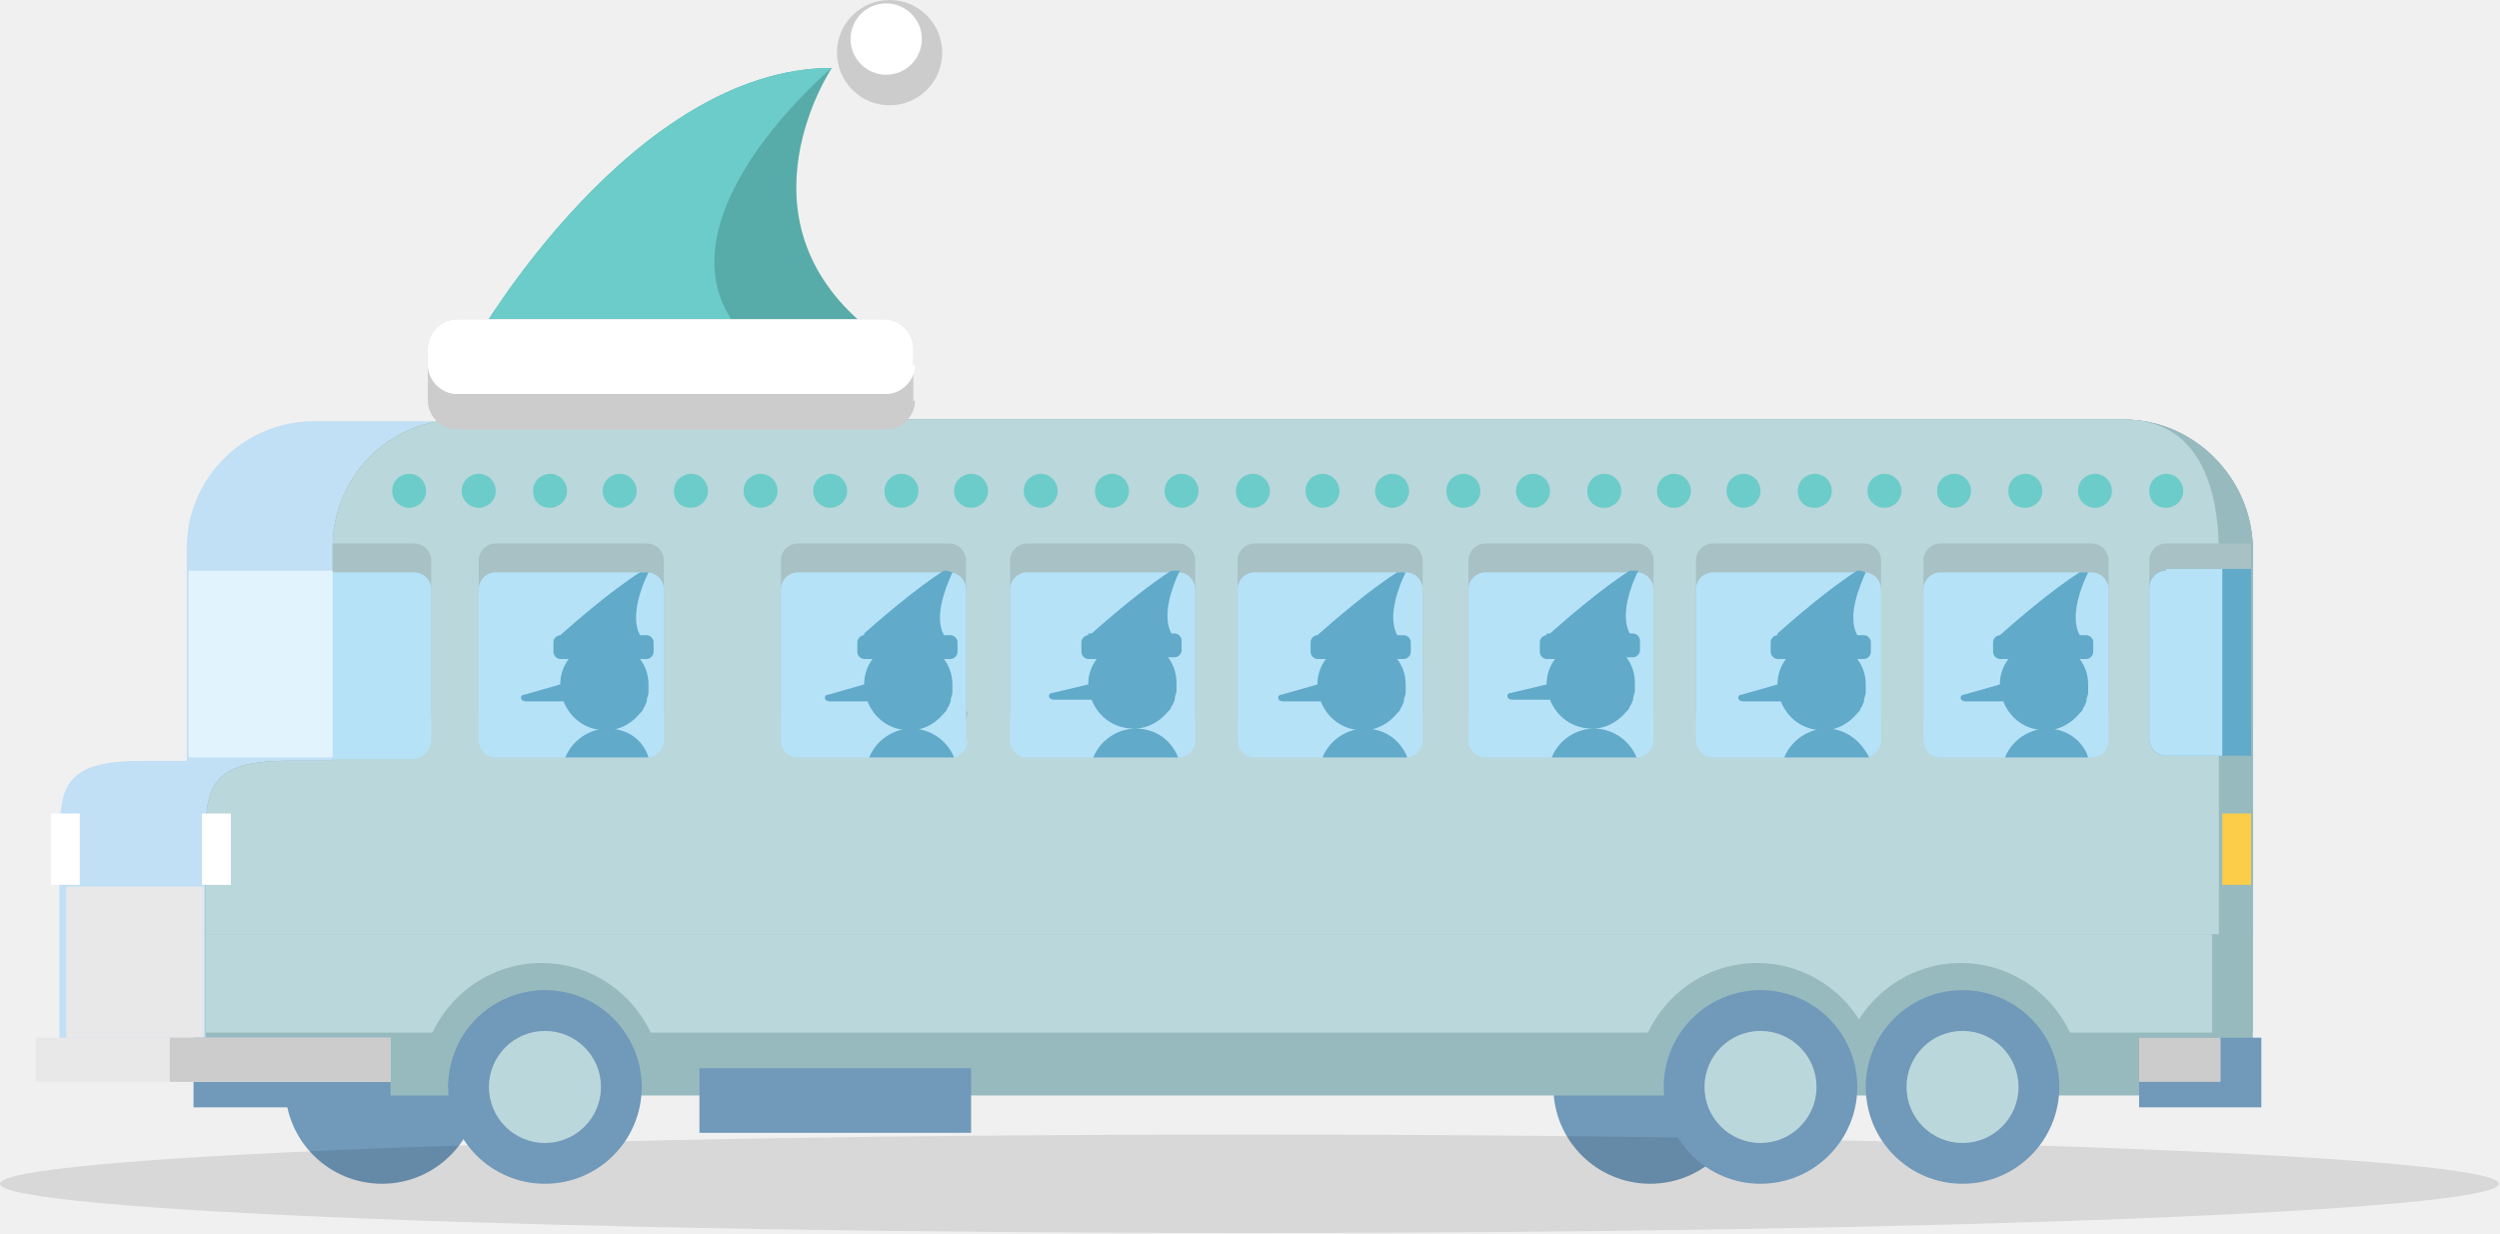
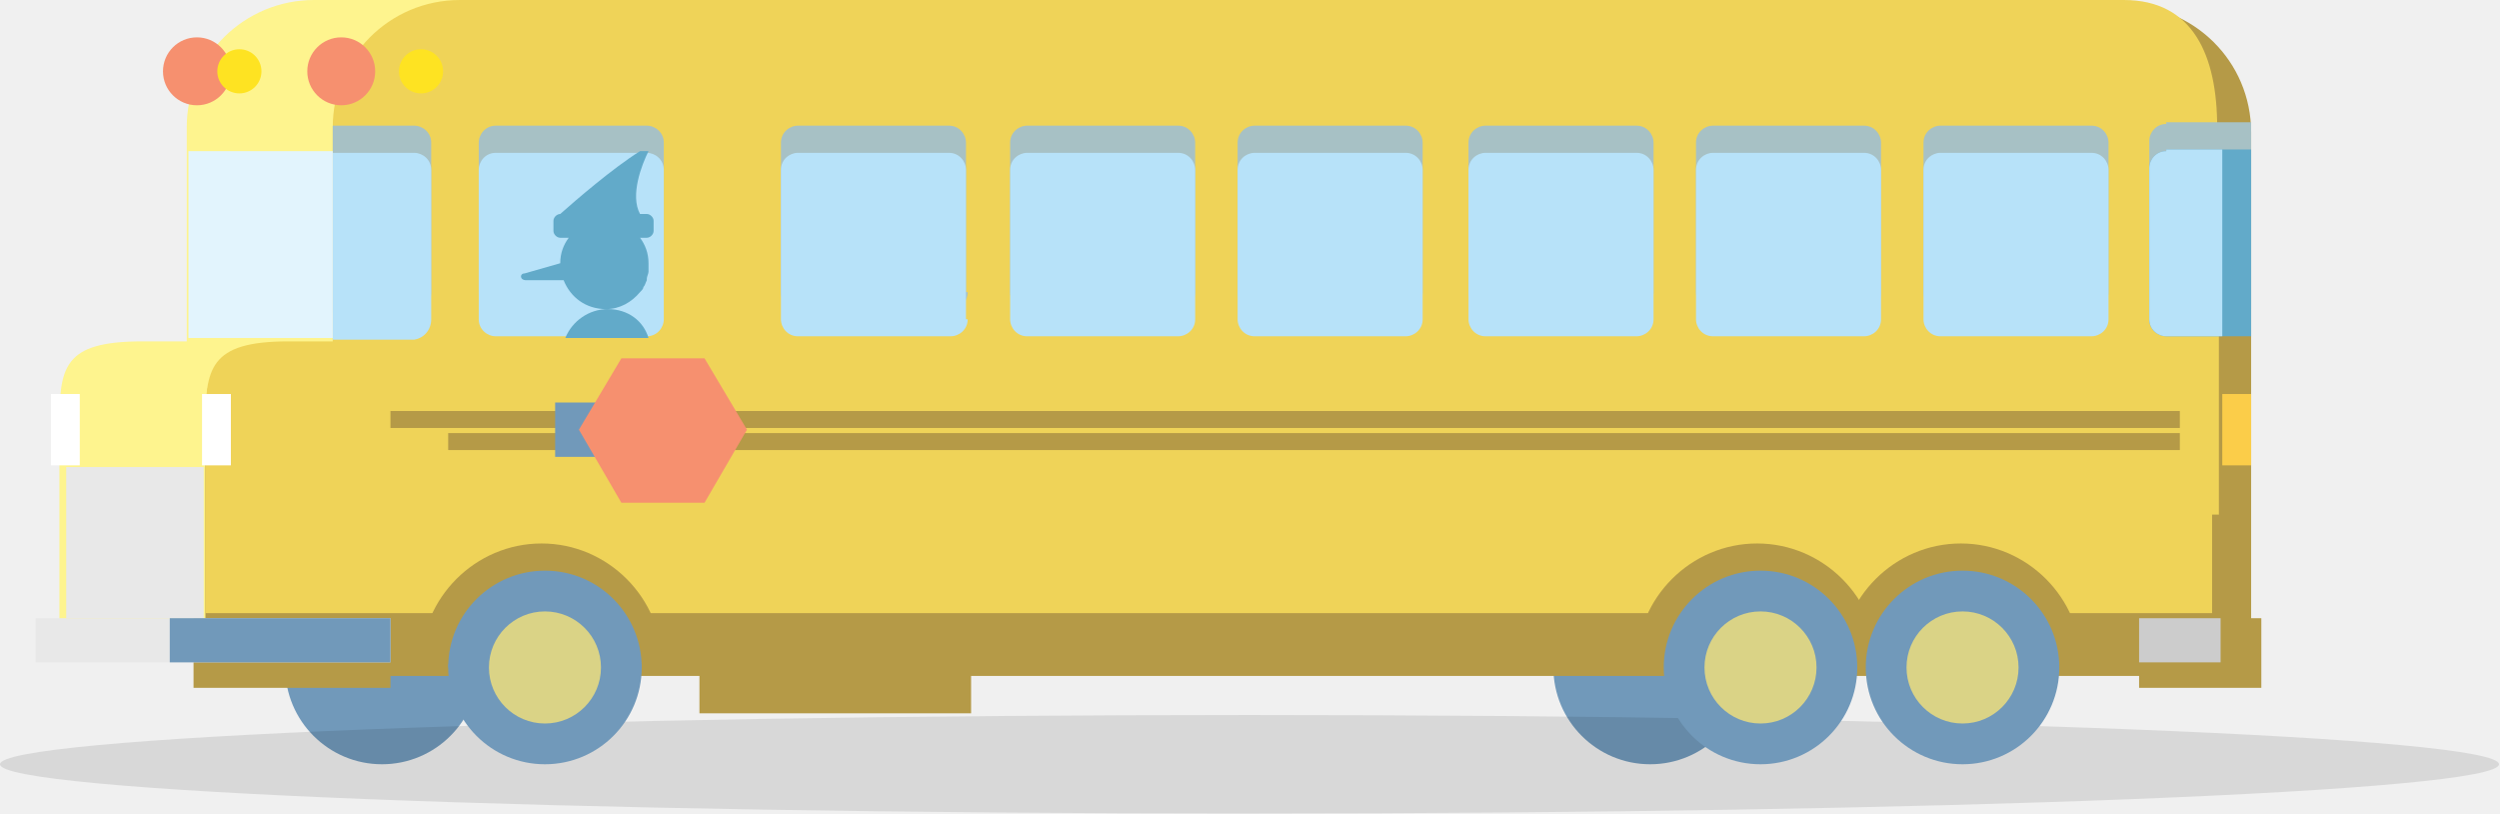
- <svg xmlns="http://www.w3.org/2000/svg" id="slice" width="147.2" height="72.6" viewBox="0 0 147.2 72.6">
-   <style>.st0{opacity:.11;fill:#231f20}.st1{fill:#94917f}.st2{fill:#baafa2}.st3{fill:#785768}.st4{fill:#aaa89a}.st5{opacity:.1}.st6{fill:#8ce1f9}.st7{fill:#ceccbf}.st8{fill:#8d667a}.st9{fill:#918c84}.st10{fill:#c2beb6}.st11{fill:#f0e1d1}.st12{fill:#b6b4a8}.st13{fill:#94938a}.st14{fill:#7d7c71}.st15{fill:#633b4f}.st16{fill:#85837d}.st17{fill:#8a7665}.st18{fill:#6a695c}.st19{fill:#b9b7a4}.st20{fill:#2f9f42}.st21{opacity:.13}.st22{opacity:.2;fill:#231f20}.st23{fill:#d53e2e}.st24{fill:#003673}.st25{fill:#f09a1a}.st26{fill:#fdbf0f}.st27{fill:#736357}.st28{fill:#d84637}.st29{fill:#00a9e9}.st30{fill:#ffde00}.st31{fill:#48b780}.st32{fill:#7c6959}.st33{fill:#d3ae6e}.st34{fill:#FFF}.st35{fill:#ffe95a}.st36{fill:#ffc300}.st37{fill:#f27b20}.st38{fill:#ee3837}.st39{fill:#4c8bfb}.st40{fill:#b757c5}.st41{fill:#ffdf8a}.st42{fill:#333}.st43{fill:#6a57ab}.st44{fill:#5d377a}.st45{fill:#393939}.st46{fill:#fde08b}.st47{fill:#dc3126}.st48{fill:#fdd500}.st49{fill:#515c5d}.st50{fill:#7d8586}.st51{fill:#afd136}.st52{fill:url(#SVGID_1_)}.st53{fill:url(#SVGID_2_)}.st54{fill:#e8d184}.st55{fill:#ca7836}.st56{fill:#54d184}.st57{opacity:.48}.st58{opacity:.5;fill:#75cef4}.st59{opacity:.5;fill:#00bff0}.st60{opacity:.5;fill:#e6f6fd}.st61{opacity:.48;fill:#75cef4}.st62{fill:url(#SVGID_3_)}.st63{fill:gray}.st64{fill:#8f4293}.st65{fill:#ffd400}.st66{fill:url(#SVGID_4_)}.st67{fill:#28ae4b}.st68{fill:#e64436}.st69{fill:url(#SVGID_5_)}.st70{fill:url(#XMLID_158_)}.st71{opacity:.17;fill:#FFF}.st72{fill:url(#SVGID_6_)}.st73{fill:url(#SVGID_7_)}.st74{fill:#00b2ee}.st75{fill:#b89860}.st76{fill:#b0b0b0}.st77{fill:#864537}.st78{fill:#fbcf99}.st79{fill:#fbcd48}.st80{fill:#FD0}.st81{fill:#d2392c}.st82{fill:url(#SVGID_8_)}.st83{fill:url(#SVGID_9_)}.st84{fill:url(#SVGID_10_)}.st85{fill:url(#SVGID_11_)}.st86{fill:url(#XMLID_160_)}.st87{fill:#afd77d}.st88{opacity:.1;fill:#231f20}.st89{fill:#7cb342}.st90{fill:#f9ce1d}.st91{fill:#ffe36c}.st92{fill:#5e35b1}.st93{fill:#9575cd}.st94{fill:#29b6f6}.st95{fill:#4ad0ff}.st96{fill:#9dce2e}.st97{fill:#e53935}.st98{fill:#f94b4b}.st99{fill:#fb8c00}.st100{fill:#fc9f42}.st101{fill:#9dca3b}.st102{fill:#66a622}.st103{fill:#ffb300}.st104{fill:#f57c00}.st105{fill:#a1cacf}.st106{fill:#dff3f5}.st107{fill:#bad7db}.st108{fill:#c3dfe3}.st109{fill:#bcdee3}.st110{opacity:.5}.st111{opacity:.8}.st112{fill:url(#XMLID_161_)}.st113{fill:url(#SVGID_12_)}.st114{fill:#f6f3ec}.st115{fill:#d7d7d7}.st116{fill:#959d9e}.st117{fill:#b3b3b3}.st118{fill:#e0e0e0}.st119{fill:#4d4d4d}.st120{fill:#595959}.st121{fill:#ffeb5e}.st122{fill:#6d7576}.st123{fill:#c9e09d}.st124{fill:#8f8f8f}.st125{fill:#5c6566}.st126{fill:#a19e97}.st127{fill:#61c6ec}.st128{fill:#77bf82}.st129{fill:#f3ff73}.st130{fill:url(#XMLID_163_)}.st131{fill:url(#SVGID_13_)}.st132{fill:url(#SVGID_14_)}.st133{fill:url(#XMLID_165_)}.st134{fill:#555047}.st135{fill:#896339}.st136{fill:#736f68}.st137{fill:#949494}.st138{fill:#83dee8}.st139{fill:#85827d}.st140{opacity:.2}.st141{fill:#404040}.st142{fill:silver}.st143{fill:#EEE}.st144{fill:#44c2c2}.st144,.st145{clip-path:url(#SVGID_16_)}.st145{fill:#a3d89f}.st146{fill:#c83a74}.st146,.st147{clip-path:url(#SVGID_16_)}.st147{fill:#ffa376}.st148{opacity:.24}.st149{fill:none;stroke:#85827d;stroke-width:.9;stroke-miterlimit:10}.st150{opacity:.83}.st151{fill:#888480}.st152{fill:#7099ba}.st153{fill:#b0e1e8}.st154{opacity:.22;fill:#FFF}.st155{fill:url(#XMLID_172_)}.st156{fill:url(#SVGID_17_)}.st157{fill:url(#SVGID_18_)}.st158{fill:url(#XMLID_174_)}.st159{fill:#9db9bd}.st160{fill:#d1e3e6}.st161{fill:#b6d6db}.st162{fill:#9ccfd9}.st163{fill:#b4d3d9}.st164{fill:#97babf}.st165{fill:#c1dff5}.st166{fill:#c5e7eb}.st167{fill:#8ab8d4}.st168{fill:#e6e6e6}.st169{fill:#716e69}.st170{fill:#71bdde}.st171{fill:#659bc7}.st172{fill:#70afd4}.st173{fill:none}.st174{fill:#97cee6}.st175{opacity:8e-2;fill:#0f0f0f}.st176{opacity:.1;fill:#0f0f0f}.st177{fill:#385fe4}.st178{fill:#CCC}.st179{fill:#2986e4}.st180{opacity:.21}.st181{clip-path:url(#SVGID_20_)}.st182{filter:url(#Adobe_OpacityMaskFilter)}.st183{mask:url(#SVGID_21_);fill:#33659a}.st184{filter:url(#Adobe_OpacityMaskFilter_1_)}.st185{mask:url(#SVGID_22_);fill:#385fe4}.st186{filter:url(#Adobe_OpacityMaskFilter_2_)}.st187{opacity:.17;mask:url(#SVGID_23_)}.st188{clip-path:url(#SVGID_25_)}.st189{opacity:.77}.st190{fill:#e8c97b}.st191{fill:#2d56e2}.st192{opacity:.11}.st193{fill:#0bbf68}.st194{fill:#98bee4}.st195{fill:#3f5656}.st196{fill:#d7c17d}.st197{opacity:.2;fill:#FFF}.st198{fill:url(#SVGID_26_)}.st199{fill:url(#XMLID_228_)}.st200{fill:url(#SVGID_27_)}.st201{fill:url(#XMLID_231_)}.st202{fill:#9c9c9c}.st203{fill:#808082}.st204{fill:#9ed5ec}.st205{fill:#cacaca}.st206{fill:#e3e3e3}.st207{fill:#979797}.st208{fill:#9e9e9e}.st209{opacity:.58;fill:#c7ffff}.st210{opacity:.25}.st211{fill:#a52e22}.st212{fill:#e63636}.st213{fill:url(#XMLID_261_)}.st214{fill:url(#XMLID_278_)}.st215{fill:#f3831f}.st216{fill:#1fa2f3}.st217{fill:#914295}.st218{fill:#faac18}.st219{opacity:.1;fill:#333}.st220{fill:#836948}.st221{fill:#df543f}.st222{fill:#00813f}.st223{fill:#b9c9d2}.st224{fill:#28b04b}.st225{fill:#fff100}.st226{fill:#969696}.st227{fill:#0158bb}.st228{fill:#1565c0}.st229{fill:#3dd1f9}.st230{fill:#f5a816}.st231{fill:#c62828}.st232{fill:#bdbdbd}.st233{fill:#a5a5a5}.st234{fill:#424242}.st235{fill:#e6e7e8}.st236{clip-path:url(#SVGID_31_);fill:#FFF}.st237{fill:#e91c24}.st237,.st238{clip-path:url(#SVGID_31_)}.st238{fill:#1976d2}.st239{fill:#4d8acf}.st240{fill:none;stroke:#FFF;stroke-width:.659;stroke-miterlimit:10}.st241{fill:#00adee}.st242{clip-path:url(#SVGID_33_);fill:#FFF}.st243{fill:#dbdbdb}.st244{fill:#9ad3d3}.st245{fill:url(#SVGID_34_)}.st246{fill:url(#SVGID_35_)}.st247{fill:url(#SVGID_36_)}.st248{fill:url(#SVGID_37_)}.st249{fill:url(#SVGID_38_)}.st250{fill:url(#SVGID_39_)}.st251{fill:url(#SVGID_40_)}.st252{fill:url(#SVGID_41_)}.st253{fill:#f7ce97}.st254{fill:#4c4c4c}.st255{fill:#e9e9e9}.st256{fill:#eb9b95}.st257{fill:#656565}.st258{fill:#5e5a48}.st259{fill:url(#SVGID_42_)}.st260{fill:url(#SVGID_43_)}.st261{fill:#999}.st262{opacity:.36}.st263{fill:#00a64c}.st264{fill:#d4d4d4}.st264,.st265{fill-rule:evenodd;clip-rule:evenodd}.st265{fill:#FFF}.st266{fill:#008141}.st266,.st267{fill-rule:evenodd;clip-rule:evenodd}.st267{fill:#00a64c}.st268{fill:#28b265}.st269{opacity:.4;fill:#ffe000}.st270{fill:#c8cbcc}.st271{fill:#b8b8b8}.st272{fill:#949496}.st273{fill:#c8ead4}.st274{fill:#7d8485}.st275{fill:#2364d5}.st276{fill:url(#XMLID_279_)}.st277{fill:url(#SVGID_44_)}.st278{fill:url(#SVGID_45_)}.st279{fill:url(#SVGID_46_)}.st280{fill:#8700ee}.st281{fill:#00b533}.st282{fill:#eeda00}.st283{fill:#f2206d}.st284{fill:#6299fb}.st285{opacity:.7;fill:url(#SVGID_47_)}.st286{opacity:.7;fill:url(#SVGID_48_)}.st287{opacity:.7;fill:url(#SVGID_49_)}.st288{fill:#ee5e5d}.st289{fill:#e09d17}.st290{fill:#f0ede9}.st291{clip-path:url(#SVGID_51_)}.st292{fill:#eec85c}.st293{opacity:.32;fill:#9a0000}.st294{fill:#f0f0f0}.st295{fill:#81d4fa}.st296{opacity:.49;fill:#c9edfc}.st297{fill:#d8746a}.st298{fill:#fcbe8d}.st299{fill:#00a9e7}.st300{fill:#6a7173}.st301{opacity:.6}.st302{fill:url(#SVGID_52_)}.st303{fill:url(#SVGID_53_)}.st304{fill:url(#XMLID_280_)}.st305{fill:url(#SVGID_54_)}.st306{fill:url(#SVGID_55_)}.st307{fill:url(#SVGID_56_)}.st308{fill:url(#SVGID_57_)}.st309{fill:#67635d}.st310{fill:#999690}.st311{fill:#e6da91}.st312{opacity:.55;fill:#bbaf3e}.st313{fill:#a8a69b}.st314{clip-path:url(#SVGID_59_)}.st315{fill:url(#SVGID_60_)}.st316{fill:url(#SVGID_61_)}.st317{opacity:.1;clip-path:url(#SVGID_59_)}.st318{clip-path:url(#SVGID_63_)}.st319{fill:#e3e3e2}.st320{fill:#cf4140}.st321{fill:url(#SVGID_64_)}.st322{fill:url(#SVGID_65_)}.st323{fill:url(#SVGID_66_)}.st324{fill:url(#SVGID_67_)}.st325{fill:#666}.st326{fill:#c1161c}.st327{fill:#b47945}.st328{fill:#d9dadb}.st329{fill:#36af49}.st330{fill:#2a943e}.st331{fill:#9ea0a2}.st332{fill:#bebfc1}.st333{fill:#f5961d}.st334{fill:#ffef00}.st335{fill:#6d6d6d}.st336{fill:url(#SVGID_68_)}.st337{fill:url(#XMLID_281_)}.st338{fill:#795d00}.st339{fill:#bb8024}.st339,.st340{clip-path:url(#SVGID_70_)}.st340{opacity:.1}.st341{fill:#955d00}.st342{fill:#f38836}.st343{fill:url(#XMLID_295_)}.st344{fill:url(#SVGID_71_)}.st345{fill:url(#SVGID_72_)}.st346{fill:url(#XMLID_296_)}.st347{opacity:.99}.st348{fill:#e8af38}.st349{fill:#98ab00}.st350{fill:#e75c52}.st351{fill:#a9897d}.st352{fill:#cb9d7b}.st353{fill:#996b63}.st354{fill:#35b8e8}.st355{opacity:.12;fill:url(#SVGID_73_)}.st356{opacity:.12;fill:url(#SVGID_74_)}.st357{opacity:.28;fill:url(#SVGID_77_)}.st358{clip-path:url(#SVGID_81_)}.st359{fill:#fff59c}.st360{fill:#ebdbce}.st361{fill:#b07a53}.st362{fill:#1185ba}.st363{fill:#1f57a1}.st363,.st364{opacity:.32}.st365{fill:#c28d65}.st366{fill:#eb776f}.st367{fill:#afdb39}.st368{fill:#ebdb57}.st369{opacity:.16}.st370{fill:#cba483}.st371{fill:url(#XMLID_297_)}.st372{fill:url(#SVGID_82_)}.st373{fill:url(#SVGID_83_)}.st374{fill:#bee6eb}.st375{fill:#f9df00}.st376{fill:#d84733}.st377{fill:#fce000}.st378{fill:#575757}.st379{fill:#b3b2b3}.st380{fill:#e5e5e4}.st381{fill:#d5302b}.st382{fill:url(#SVGID_84_)}.st383{fill:url(#SVGID_85_)}.st384{fill:#ec4180}.st385{fill:#fbcb54}.st386{fill:#7296f0}.st387{fill:#fc793d}.st388{opacity:.14}.st389{fill:#404144}.st390{fill:#606163}.st391{opacity:.3}.st392,.st393{fill:#d7b256}.st393{opacity:.38}.st394{fill:#3d3d39}.st395{fill:#393b36}.st396{opacity:.6;fill:#3bff65}.st397{opacity:.6;fill:#fc793d}.st398{clip-path:url(#SVGID_87_)}.st399{opacity:.29}.st400{fill:#9a51a8}.st401{fill:#fef6e0}.st402{fill:#a06ea9}.st403{fill:#353535}.st404{clip-path:url(#SVGID_89_)}.st405{opacity:.23;fill:#FFF}.st406{opacity:.13;fill:#FFF}.st407{opacity:5e-2}.st408{opacity:.45}.st409{opacity:.2}.st409,.st410{fill:#fff170}.st411{opacity:.21;fill:#FFF}.st412{opacity:.1;fill:#FFF}.st413{opacity:.27;fill:url(#SVGID_90_)}.st414{opacity:.27;fill:url(#SVGID_91_)}.st415{fill:url(#SVGID_92_)}.st416{fill:url(#SVGID_93_)}.st417{fill:#2850a8}.st418{fill:#286ee4}.st419{fill:#0053df}.st420{fill:#007dd0}.st421{fill:#2891e4}.st422{opacity:.72}.st423{opacity:.28;fill:url(#SVGID_94_)}.st424{opacity:.28;fill:url(#SVGID_95_)}.st425{fill:#2d6b7f}.st426,.st427{fill:#ff7c40}.st427{opacity:.21}.st428{opacity:.28;fill:url(#SVGID_96_)}.st429{opacity:.28;fill:url(#SVGID_97_)}.st430{opacity:.28;fill:url(#SVGID_98_)}.st431{opacity:.28;fill:url(#SVGID_99_)}.st432,.st433{fill:#ffee0a}.st433{opacity:.21}.st434{opacity:.28;fill:url(#SVGID_100_)}.st435{opacity:.28;fill:url(#SVGID_101_)}.st436,.st437{fill:#fd45ff}.st437{opacity:.21}.st438{opacity:.28;fill:url(#SVGID_102_)}.st439{opacity:.28;fill:url(#SVGID_103_)}.st440,.st441{fill:#52ff52}.st441{opacity:.21}.st442{opacity:.28;fill:url(#SVGID_104_)}.st443{opacity:.28;fill:url(#SVGID_105_)}.st444{opacity:.28;fill:url(#SVGID_106_)}.st445{opacity:.28;fill:url(#SVGID_107_)}.st446,.st447{fill:#59fff3}.st447{opacity:.21}.st448{opacity:.28;fill:url(#SVGID_108_)}.st449{opacity:.28;fill:url(#SVGID_109_)}.st450{opacity:.28;fill:url(#SVGID_110_)}.st451{opacity:.28;fill:url(#SVGID_111_)}.st452{opacity:.28;fill:url(#SVGID_112_)}.st453{opacity:.28;fill:url(#SVGID_113_)}.st454{opacity:.28;fill:url(#SVGID_114_)}.st455{opacity:.28;fill:url(#SVGID_115_)}.st456{opacity:.28;fill:url(#SVGID_116_)}.st457{opacity:.28;fill:url(#SVGID_117_)}.st458{opacity:.28;fill:url(#SVGID_118_)}.st459{opacity:.28;fill:url(#SVGID_119_)}.st460{opacity:.28;fill:url(#SVGID_120_)}.st461{opacity:.28;fill:url(#SVGID_121_)}.st462{opacity:.28;fill:url(#SVGID_122_)}.st463{opacity:.28;fill:url(#SVGID_123_)}.st464{opacity:.28;fill:url(#SVGID_124_)}.st465{opacity:.28;fill:url(#SVGID_125_)}.st466{opacity:.28;fill:url(#SVGID_126_)}.st467{opacity:.28;fill:url(#SVGID_127_)}.st468{opacity:.28;fill:url(#SVGID_128_)}.st469{opacity:.28;fill:url(#SVGID_129_)}.st470{opacity:.28;fill:url(#SVGID_130_)}.st471{opacity:.28;fill:url(#SVGID_131_)}.st472{opacity:.28;fill:url(#SVGID_132_)}.st473{opacity:.28;fill:url(#SVGID_133_)}.st474{opacity:.28;fill:url(#SVGID_134_)}.st475{opacity:.28;fill:url(#SVGID_135_)}.st476{opacity:.28;fill:url(#SVGID_136_)}.st477{opacity:.28;fill:url(#SVGID_137_)}.st478{opacity:.28;fill:url(#SVGID_138_)}.st479{opacity:.28;fill:url(#SVGID_139_)}.st480{opacity:.28;fill:url(#SVGID_140_)}.st481{opacity:.28;fill:url(#SVGID_141_)}.st482{opacity:.28;fill:url(#SVGID_142_)}.st483{opacity:.28;fill:url(#SVGID_143_)}.st484{opacity:.28;fill:url(#SVGID_144_)}.st485{opacity:.28;fill:url(#SVGID_145_)}.st486{opacity:.28;fill:url(#SVGID_146_)}.st487{opacity:.28;fill:url(#SVGID_147_)}.st488{opacity:.28;fill:url(#SVGID_148_)}.st489{opacity:.28;fill:url(#SVGID_149_)}.st490{opacity:.28;fill:url(#SVGID_150_)}.st491{opacity:.28;fill:url(#SVGID_151_)}.st492{opacity:.28;fill:url(#SVGID_152_)}.st493{opacity:.28;fill:url(#SVGID_153_)}.st494{opacity:.28;fill:url(#SVGID_154_)}.st495{opacity:.28;fill:url(#SVGID_155_)}.st496{opacity:.28;fill:url(#SVGID_156_)}.st497{opacity:.28;fill:url(#SVGID_157_)}.st498{opacity:.28;fill:url(#SVGID_158_)}.st499{opacity:.28;fill:url(#SVGID_159_)}.st500{opacity:.28;fill:url(#SVGID_160_)}.st501{opacity:.28;fill:url(#SVGID_161_)}.st502{opacity:.28;fill:url(#SVGID_162_)}.st503{opacity:.28;fill:url(#SVGID_163_)}.st504{opacity:.28;fill:url(#SVGID_164_)}.st505{opacity:.28;fill:url(#SVGID_165_)}.st506{opacity:.28;fill:url(#SVGID_166_)}.st507{opacity:.28;fill:url(#SVGID_167_)}.st508{opacity:.28;fill:url(#SVGID_168_)}.st509{opacity:.28;fill:url(#SVGID_169_)}.st510{opacity:.28;fill:url(#SVGID_170_)}.st511{opacity:.28;fill:url(#SVGID_171_)}.st512{opacity:.28;fill:url(#SVGID_172_)}.st513{opacity:.28;fill:url(#SVGID_173_)}.st514{fill:#898f90}.st515{opacity:.25;fill:#FFF}.st516{fill:#00b8f0}.st517{fill:#00a7f0}.st518{opacity:.91;fill:url(#SVGID_174_)}.st519{opacity:.12;fill:#ffee0a}.st520{opacity:.62}.st521{fill:url(#SVGID_175_)}.st522{fill:url(#SVGID_176_)}.st523{fill:url(#SVGID_177_)}.st524{fill:url(#SVGID_178_)}.st525{fill:#7d857e}.st526{fill:#89908a}.st527{opacity:.91;fill:url(#SVGID_179_)}.st528{opacity:.12}.st528,.st529{fill:#78ff5e}.st530{fill:url(#SVGID_180_)}.st531{fill:url(#SVGID_181_)}.st532{fill:url(#SVGID_182_)}.st533{fill:url(#SVGID_183_)}.st534{fill:#85847d}.st535{fill:#908f89}.st536{opacity:.91;fill:url(#SVGID_184_)}.st537{opacity:.12;fill:#ff5e91}.st538{fill:#ff8373}.st539{fill:url(#SVGID_185_)}.st540{fill:url(#SVGID_186_)}.st541{fill:url(#SVGID_187_)}.st542{fill:url(#SVGID_188_)}.st543{fill:#5d6667}.st544{fill:url(#XMLID_298_)}.st545{fill:url(#XMLID_299_)}.st546{fill:url(#SVGID_189_)}.st547{fill:#b13837}.st548{fill:#3b627a}.st549{fill:url(#SVGID_190_)}.st550{fill:url(#XMLID_312_)}.st551{fill:url(#SVGID_191_)}.st552{fill:#754517}.st553{fill:#845930}.st554{fill:#a35f25}.st555{fill:#aa6c37}.st556{fill:#b07644}.st557{fill:#efdbc1}.st558{fill:#ffc805}.st559{fill:#231f20}.st560{fill:#00a351}.st561{fill:#084}.st562{fill:#ef6522}.st563{fill:#7a4b1f}.st564{fill:#32cbe6}.st565{fill:url(#SVGID_192_)}.st566{opacity:.1;fill:#005fd0}.st567{fill:#c48e4f}.st568{fill:#f8aeae}.st569{fill:#e6e5e1}.st570{fill:#7b9eb8}.st571{fill:#a5b3ad}.st572{fill:#c7c7c7}.st573{fill:url(#XMLID_315_)}.st574{fill:url(#SVGID_193_)}.st575{fill:url(#SVGID_194_)}.st576{fill:#388e3c}.st577{fill:#2e7d32}.st578{fill:#ffe18c}.st579{opacity:.25;fill:#29b6f6}.st580{fill:#414042}.st581{fill:#2f4c52}.st582{fill:#455d82}.st583{fill:#795548}.st584{fill:#d3d4d6}.st585{fill:#bcbec0}.st586{clip-path:url(#SVGID_196_)}.st587{fill:url(#SVGID_197_)}.st588{fill:url(#SVGID_198_)}.st589{clip-path:url(#SVGID_200_)}.st590{opacity:.5;fill:#f9ce1d}.st591{opacity:.28}.st592{fill:#d7d8d9}.st593{fill:#ebeced}.st594{fill:#ffd600}.st595{fill:#039be5}.st596{fill:url(#XMLID_316_)}.st597{fill:url(#SVGID_201_)}.st598{fill:#34d4f0}.st599{fill:#74e4f6}.st599,.st600{opacity:.51}.st601{fill:#74e4f6}.st602{fill:url(#XMLID_329_)}.st603{fill:#434fbf}.st604{opacity:.51}.st604,.st605{fill:#7182f0}.st606{opacity:.38}.st607{opacity:.39;fill:#ffff5c}.st608{opacity:.58;fill:#FFF}.st609{opacity:.19;fill:#73c1de}.st610{opacity:.19;fill:#7335de}.st611{fill:#f5f2e2}.st612{fill:#a3a2a1}.st613{fill:#5a99d1}.st614{fill:#b8a485}.st615{fill:#eee5d5}.st616{fill:#FFC}.st617{fill:#ffd200}.st618{fill:#f26e21}.st619{fill:#f5871f}.st620{fill:#cfcfcf}.st621{fill:#019049}.st622{fill:#07a860}.st623{fill:#ab00ee}.st624{fill:#93d8f7}.st625{fill:#725d4c}.st626{fill:#028f1f}.st627{fill:#0da760}.st628{fill:#f4c138}.st629{fill:#f9646d}.st630{fill:url(#SVGID_202_)}.st631{clip-path:url(#SVGID_204_)}.st632{fill:#8de0f2}.st633{fill:url(#SVGID_205_)}.st634{fill:url(#XMLID_330_)}.st635{stroke:#d7d7d7;stroke-width:5.6}.st635,.st636{fill:none;stroke-miterlimit:10}.st636{stroke:#FFC;stroke-width:.7;stroke-dasharray:2.1,4.2}.st637{fill:#4cb5cf}.st638{fill:#638aaa}.st639{fill:url(#XMLID_331_)}.st640{fill:url(#XMLID_332_)}.st641{fill:url(#SVGID_206_)}.st642{fill:url(#XMLID_337_)}.st643{clip-path:url(#SVGID_208_)}.st644{fill:url(#SVGID_209_)}.st645{opacity:.51;clip-path:url(#SVGID_208_)}.st646{fill:url(#SVGID_210_)}.st647{fill:url(#SVGID_211_)}.st648{fill:url(#SVGID_212_)}.st649{fill:url(#XMLID_363_)}.st650{fill:url(#SVGID_213_)}.st651{fill:url(#XMLID_364_)}.st652{fill:#e0f3f5}.st653{opacity:.64;fill:#7ec1c4}.st654{fill:#c4dfe3}.st655,.st656{fill:#7ec1c4}.st656{opacity:.53}.st657{opacity:.82;fill:#7ec1c4}.st658{opacity:.3;fill:#7ec1c4}.st659{fill:#79a6ad}.st660{fill:#c5161d}.st661{fill:#e91c24}.st662{fill:#00a551}.st663{fill:#2c7c2f}.st664{fill:#aec7dc}.st665{fill:none;stroke:#97babf;stroke-width:1.979;stroke-miterlimit:10}.st666{fill:#9dcb3b}.st667{fill:#d9ebed}.st668{fill:#008c45}.st669{fill:#ae5f2d}.st670{fill:#7a347e}.st671{fill:#754c28}.st672{fill:#0085b7}.st673{fill:#d89614}.st674{fill:#ecdec9}.st675{fill:#9c8954}.st676{opacity:8e-2}.st677{fill:#4e4e6b}.st678{fill:#859537}.st679{fill:#8a773f}.st680{fill:#cc29b9}.st681{fill:#6d42e3}.st682{fill:#16c447}.st683{fill:#c26d11}.st684{fill:url(#XMLID_404_)}.st685{clip-path:url(#SVGID_215_)}.st686{fill:#0081a8}.st687{clip-path:url(#SVGID_215_);fill:#c7b31e}.st688{fill:#b5b5b5}.st689{fill:#e8e8e8}.st690{fill:#0791aa}.st691{fill:#c7b31e}.st692{fill:#9d9d9d}.st693{fill:#f7f01f}.st694{fill:#7dc6d3}.st695{fill:#4db0c2}.st696{fill:#00be69}.st697{fill:#f57f17}.st698{fill:#e77969}.st699{fill:#f7e2a5}.st700{fill:#f4d784}.st701{fill:#54c391}.st702{fill:#008e5c}.st703{fill:#076e2f}.st704{clip-path:url(#SVGID_215_);fill:#FFF}.st705{fill:#f5f129}.st705,.st706{clip-path:url(#SVGID_215_)}.st706{opacity:.1}.st707{fill:url(#SVGID_216_)}.st708{fill:#9dcfd8}.st709{fill:#b1e1e7}.st710{fill:#73bcdd}.st711{fill:#7ba8cd}.st712{fill:#7299ba}.st713{fill:#5b93c1}.st714{fill:#d2e3e6}.st715{fill:#48494d}.st716{fill:#16bdcc}.st717{fill:#d63e3e}.st718{fill:url(#SVGID_217_)}.st719{fill:url(#SVGID_218_)}.st720{fill:url(#SVGID_219_)}.st721{fill:#dcdfd8}.st722{opacity:.7}.st723{fill:#ef5350}.st724{fill:#70cc47}.st725{fill:#8bd463}.st726{fill:url(#SVGID_220_)}.st727{fill:#e24c41}.st728{fill:#eb6760}.st729{fill:#2db9eb}.st730{fill:#ffdf00}.st731{fill:#373b40}.st732{fill:#fffbdb}.st733{fill:#d7e1e3}.st734{opacity:.2;fill:#373b40}.st735{fill:#c6e9fa}.st736{fill:#20242a}.st737{fill:#332e2e}.st738{fill:#fdbe0c}.st739{fill:#f7fffa}.st740{fill:#9e978a}.st741{fill:#b4afa5}.st742{fill:#e68ecd}.st743{fill:#98d4bc}.st744{fill:#88a2d6}.st745{fill:#e36868}.st746{fill:#f8ae37}.st747{fill:#b99960}.st748{fill:#d4af6e}.st749{opacity:.12}.st750{fill:#f0b21c}.st751{fill:#b46d3d}.st752{fill:#caa56e}.st753{fill:#a8844f}.st754{fill:#59595c}.st755{fill:#b56d3d}.st756{opacity:.19;fill:#fcd09a}.st757{fill:#85e1e7}.st758{fill:#e7f3f2}.st759{opacity:.19}.st760{opacity:.6;fill:url(#SVGID_221_)}.st761{fill:#48aacf}.st762{opacity:.6;fill:#3e31ff}.st763{opacity:.6;fill:#1b4df9}.st764{opacity:.6;fill:#85e1e7}.st765{fill:#62accd}.st766{fill:#81ffff}.st767{opacity:.6;fill:#FFF}.st768{opacity:.6;fill:#73bcdd}.st769{fill:#2e93c1}.st770{opacity:.6;fill:#1e9ae3}.st771{opacity:.6;fill:#48aacf}.st772{opacity:.15;fill:#81ffff}.st773{opacity:.6;fill:#2e93c1}.st774{opacity:.67;fill:#62accd}.st775{opacity:.67;fill:#9dcfd8}.st776{opacity:.28;fill:#81ffff}.st777{fill:#8aafb5}.st778{opacity:.99;fill:#91f3fa}.st779{fill:#1fc2f5}.st780{opacity:.99;fill:#62accd}.st781{opacity:.99;fill:#a9dee8}.st782{opacity:.36;fill:url(#SVGID_222_)}.st783{fill:url(#SVGID_223_)}.st784{opacity:.6;fill:#62accd}.st785{fill:url(#SVGID_224_)}.st786{fill:url(#SVGID_225_)}.st787{fill:url(#SVGID_226_)}.st788{fill:#caf5f6}.st789{fill:#00c1f2}.st790{fill:#ff931e}.st791{fill:#d94636}.st792{fill:#d43e2e}.st793{fill:#fdce48}.st794{fill:#464647}.st795{fill:#d33e2f}.st796{fill:#ff8a33}.st797{fill:#746458}.st798{fill:#57aba9}.st799{fill:#6cccc9}.st800{fill:#a7c1c5}.st801{fill:#b6e2f8}.st802{fill:#61aac9}.st803{fill:#e1f3fc}.st804{fill:#fff58b}.st805{fill:#b59a48}.st806{fill:#eed257}.st807{fill:#d9d286}.st808{fill:#ff916d}.st809{fill:#ffe327}.st810{fill:#64e8be}.st811{opacity:.2;fill:#333}.st812{opacity:.22;fill:#333}.st813{fill:url(#XMLID_406_)}.st814{fill:url(#XMLID_407_)}.st815{fill:url(#XMLID_408_)}.st816{fill:url(#SVGID_227_)}.st817{fill:url(#XMLID_422_)}.st818{fill:url(#XMLID_423_)}.st819{fill:url(#SVGID_228_)}.st820{fill:url(#SVGID_229_)}.st821{opacity:.55;fill:#d8fbff}.st822{opacity:.5;fill:url(#SVGID_230_)}.st823{fill:#29b65e}.st824{fill:#009047}.st825{fill:#91651c}.st826{fill:#bd822b}.st827{fill:#d5b06e}.st828{fill:#007dc5}.st829{fill:#a66d40}.st830{fill:#ff8c33}.st831{fill:#a67108}.st832{fill:#f1b31c}.st833{fill:#b88a13}.st834{fill:#b93a2c}.st835{fill:#c36e2c}.st836{fill:#a8362a}.st837{fill:#34875d}.st838{fill:#602c63}.st839{fill:#0086b7}.st840{fill:#cdb300}.st841{fill:#26a89b}.st842{fill:#da4637}.st843{fill:#48b980}.st844{fill:#f58b37}.st845{fill:#00abe9}.st846{fill:#4859b9}.st847{fill:#e86e1c}.st848{fill:#c8541f}.st849{fill:#b9191e}.st850{opacity:.19;fill:#212121}.st851{opacity:.3;fill:#28b04b}.st852{fill:#f9858e}.st853{fill:#5f14a6}.st854{fill:#8c28de}.st855{fill:#a2a5a3}.st856{fill:#ab3125}.st857{clip-path:url(#SVGID_232_)}.st858{fill:#00914a}.st859{opacity:.39;fill:#791f11}.st860{fill:#b6e5cd}.st861{fill:#e9d386}.st862{fill:#413d3d}.st863{fill:#666262}.st864{fill:#85d4ac}.st865{opacity:.1;fill:#b6e5cd}.st866{fill:#f5951f}.st867{fill:#00369c}.st868{fill:#2759d9}.st869{fill:#2297cc}.st870{fill:#764c2e}.st871{fill:#d4af19}.st872{fill:#62a807}.st873{fill:#008e1f}.st874{opacity:.37;fill:#FFF}.st875{fill:#bbe5fa}.st876{fill:#7a5951}.st877,.st878{fill:#212121}.st878{clip-path:url(#XMLID_424_)}.st879{fill:#cc372c}.st880{fill:#ebad11}.st881{fill:#e33483}.st882{fill:#3788de}</style>
-   <g id="New_Symbol_118">
-     <circle class="st152" cx="22.5" cy="64" r="5.7" />
-     <circle class="st152" cx="97.2" cy="64" r="5.7" />
-     <ellipse class="st5" cx="73.6" cy="69.7" rx="73.6" ry="2.9" />
-     <path class="st165" d="M123.6 32.3v30.4H3.5V49.8c0-3.5.2-5 4.9-5H11V32.3c0-4.2 3.4-7.5 7.5-7.5h99.8c4.3-.1 5.3 3.3 5.3 7.5z" />
-     <path class="st164" d="M125.1 24.7h-98c-4.2 0-7.5 3.4-7.5 7.5v12.6H17c-4.7 0-4.9 1.6-4.9 5v14.7h120.6V32.2c-.1-4.1-3.5-7.5-7.6-7.5z" />
-     <path class="st798" d="M28.1 19.9S37.3 4 49 4c0 0-5.9 8.8 2.1 15.3l-23 .6z" />
-     <path class="st799" d="M28.1 19.9S37.3 4 49 4c0 0-12.2 10.2-4.2 16.7l-16.7-.8z" />
-     <circle class="st178" cx="52.4" cy="3.1" r="3.1" />
-     <circle class="st34" cx="52.2" cy="2.3" r="2.1" />
-     <path class="st152" d="M41.2 62.9h16v3.8h-16z" />
-     <path class="st164" d="M125.1 24.7h-98c-4.2 0-7.5 3.4-7.5 7.5v12.6H17c-4.7 0-4.9 1.6-4.9 5v11h120.6V32.2c-.1-4.1-3.5-7.5-7.6-7.5z" />
-     <path class="st107" d="M125.1 24.7h-98c-4.2 0-7.5 3.4-7.5 7.5v12.6H17c-4.7 0-4.9 1.6-4.9 5v11h118.2V32.2c-.1-4.1-1.1-7.5-5.2-7.5z" />
-     <path class="st164" d="M125.1 24.7h-98c-4.2 0-7.5 3.4-7.5 7.5v12.6H17c-4.7 0-4.9 1.6-4.9 5V55h120.6V32.2c-.1-4.1-3.5-7.5-7.6-7.5z" />
-     <path class="st107" d="M125.1 24.7h-98c-4.2 0-7.5 3.4-7.5 7.5v12.6H17c-4.7 0-4.9 1.6-4.9 5V55h118.6V32.2c-.1-4.1-1.5-7.5-5.6-7.5z" />
-     <path class="st800" d="M70.4 41.9c0 .6-.5 1-1 1h-8.9c-.6 0-1-.5-1-1V33c0-.6.5-1 1-1h8.9c.6 0 1 .5 1 1v8.9zM57 41.9c0 .6-.5 1-1 1h-9c-.6 0-1-.5-1-1V33c0-.6.5-1 1-1h8.9c.6 0 1 .5 1 1v8.9zM83.8 41.9c0 .6-.5 1-1 1h-8.9c-.6 0-1-.5-1-1V33c0-.6.5-1 1-1h8.9c.6 0 1 .5 1 1v8.9zM97.4 41.9c0 .6-.5 1-1 1h-8.9c-.6 0-1-.5-1-1V33c0-.6.5-1 1-1h8.9c.6 0 1 .5 1 1v8.9zM110.8 41.9c0 .6-.5 1-1 1h-8.9c-.6 0-1-.5-1-1V33c0-.6.5-1 1-1h8.9c.6 0 1 .5 1 1v8.9zM124.2 41.9c0 .6-.5 1-1 1h-8.9c-.6 0-1-.5-1-1V33c0-.6.5-1 1-1h8.9c.6 0 1 .5 1 1v8.9zM28.2 41.9c0 .6.5 1 1 1h8.9c.6 0 1-.5 1-1V33c0-.6-.5-1-1-1h-8.9c-.6 0-1 .5-1 1v8.9zM127.6 32c-.6 0-1 .5-1 1v8.9c0 .6.5 1 1 1h5V32h-5zM25.4 41.9V33c0-.6-.5-1-1-1h-4.8v11h4.8c.6 0 1-.5 1-1.1z" />
-     <path class="st801" d="M70.4 43.6c0 .6-.5 1-1 1h-8.9c-.6 0-1-.5-1-1v-8.9c0-.6.5-1 1-1h8.9c.6 0 1 .5 1 1v8.9zM57 43.6c0 .6-.5 1-1 1h-9c-.6 0-1-.5-1-1v-8.9c0-.6.5-1 1-1h8.9c.6 0 1 .5 1 1v8.9zM83.8 43.6c0 .6-.5 1-1 1h-8.9c-.6 0-1-.5-1-1v-8.9c0-.6.5-1 1-1h8.9c.6 0 1 .5 1 1v8.9zM97.4 43.6c0 .6-.5 1-1 1h-8.9c-.6 0-1-.5-1-1v-8.9c0-.6.5-1 1-1h8.9c.6 0 1 .5 1 1v8.9zM110.8 43.6c0 .6-.5 1-1 1h-8.9c-.6 0-1-.5-1-1v-8.9c0-.6.5-1 1-1h8.9c.6 0 1 .5 1 1v8.9zM124.2 43.6c0 .6-.5 1-1 1h-8.9c-.6 0-1-.5-1-1v-8.9c0-.6.5-1 1-1h8.9c.6 0 1 .5 1 1v8.9zM28.2 43.6c0 .6.5 1 1 1h8.9c.6 0 1-.5 1-1v-8.9c0-.6-.5-1-1-1h-8.9c-.6 0-1 .5-1 1v8.9z" />
-     <path class="st802" d="M127.6 33.6c-.6 0-1 .5-1 1v8.9c0 .6.5 1 1 1h5v-11h-5z" />
-     <path class="st801" d="M127.6 33.6c-.6 0-1 .5-1 1v8.9c0 .6.5 1 1 1h3.3v-11h-3.3zM25.4 43.6v-8.9c0-.6-.5-1-1-1h-4.8v11h4.8c.6-.1 1-.6 1-1.1z" />
-     <path class="st803" d="M11.1 33.6h8.5v11h-8.5z" />
-     <circle class="st152" cx="32.1" cy="64" r="5.7" />
-     <path class="st164" d="M24.8 63.8c0-3.9 3.2-7.1 7.1-7.1s7.1 3.2 7.1 7.1M96.4 63.8c0-3.9 3.2-7.1 7.1-7.1s7.1 3.2 7.1 7.1" />
-     <path class="st164" d="M108.4 63.8c0-3.9 3.2-7.1 7.1-7.1 3.9 0 7.1 3.2 7.1 7.1" />
-     <path class="st152" d="M26.4 64c0-3.2 2.6-5.7 5.7-5.7 3.2 0 5.7 2.6 5.7 5.7" />
-     <circle class="st107" cx="32.1" cy="64" r="3.3" />
-     <circle class="st152" cx="103.7" cy="64" r="5.7" />
-     <circle class="st107" cx="103.7" cy="64" r="3.3" />
-     <circle class="st152" cx="115.6" cy="64" r="5.7" />
-     <circle class="st107" cx="115.6" cy="64" r="3.3" />
-     <path class="st152" d="M126 61.1h7.2v4.1H126z" />
-     <path class="st178" d="M126 61.1h4.8v2.6H126zM53.9 23.6c0 .9-.8 1.7-1.7 1.7H26.9c-.9 0-1.7-.8-1.7-1.7v-3.1c0-.9.8-1.7 1.7-1.7h25.2c.9 0 1.7.8 1.7 1.7v3.1z" />
-     <path class="st34" d="M53.9 21.5c0 .9-.8 1.7-1.7 1.7H26.9c-.9 0-1.7-.8-1.7-1.7v-1c0-.9.8-1.7 1.7-1.7h25.2c.9 0 1.7.8 1.7 1.7v1z" />
-     <path class="st799" d="M126.6 28.9c0-.6.5-1 1-1 .6 0 1 .5 1 1 0 .6-.5 1-1 1-.6 0-1-.4-1-1zm-4.2 0c0-.6.5-1 1-1 .6 0 1 .5 1 1 0 .6-.5 1-1 1s-1-.4-1-1zm-4.1 0c0-.6.5-1 1-1 .6 0 1 .5 1 1 0 .6-.5 1-1 1-.6 0-1-.4-1-1zm-4.2 0c0-.6.5-1 1-1 .6 0 1 .5 1 1 0 .6-.5 1-1 1s-1-.4-1-1zm-4.1 0c0-.6.5-1 1-1 .6 0 1 .5 1 1 0 .6-.5 1-1 1s-1-.4-1-1zm-4.1 0c0-.6.5-1 1-1 .6 0 1 .5 1 1 0 .6-.5 1-1 1-.6 0-1-.4-1-1zm-4.2 0c0-.6.5-1 1-1 .6 0 1 .5 1 1 0 .6-.5 1-1 1s-1-.4-1-1zm-4.1 0c0-.6.5-1 1-1 .6 0 1 .5 1 1 0 .6-.5 1-1 1s-1-.4-1-1zm-4.1 0c0-.6.5-1 1-1 .6 0 1 .5 1 1 0 .6-.5 1-1 1-.6 0-1-.4-1-1zm-4.2 0c0-.6.5-1 1-1 .6 0 1 .5 1 1 0 .6-.5 1-1 1s-1-.4-1-1zm-4.1 0c0-.6.5-1 1-1 .6 0 1 .5 1 1 0 .6-.5 1-1 1-.6 0-1-.4-1-1zm-4.2 0c0-.6.5-1 1-1 .6 0 1 .5 1 1 0 .6-.5 1-1 1s-1-.4-1-1zm-4.1 0c0-.6.5-1 1-1 .6 0 1 .5 1 1 0 .6-.5 1-1 1s-1-.4-1-1zm-4.1 0c0-.6.5-1 1-1 .6 0 1 .5 1 1 0 .6-.5 1-1 1-.6 0-1-.4-1-1zm-4.2 0c0-.6.5-1 1-1 .6 0 1 .5 1 1 0 .6-.5 1-1 1s-1-.4-1-1zm-4.1 0c0-.6.5-1 1-1 .6 0 1 .5 1 1 0 .6-.5 1-1 1-.6 0-1-.4-1-1zm-4.2 0c0-.6.5-1 1-1 .6 0 1 .5 1 1 0 .6-.5 1-1 1s-1-.4-1-1zm-4.1 0c0-.6.5-1 1-1 .6 0 1 .5 1 1 0 .6-.5 1-1 1s-1-.4-1-1zm-4.1 0c0-.6.5-1 1-1 .6 0 1 .5 1 1 0 .6-.5 1-1 1-.6 0-1-.4-1-1zm-4.2 0c0-.6.5-1 1-1 .6 0 1 .5 1 1 0 .6-.5 1-1 1s-1-.4-1-1zm-4.1 0c0-.6.5-1 1-1 .6 0 1 .5 1 1 0 .6-.5 1-1 1s-1-.4-1-1zm-4.1 0c0-.6.5-1 1-1 .6 0 1 .5 1 1 0 .6-.5 1-1 1-.6 0-1-.4-1-1zm-4.2 0c0-.6.5-1 1-1 .6 0 1 .5 1 1 0 .6-.5 1-1 1s-1-.4-1-1zm-4.1 0c0-.6.5-1 1-1 .6 0 1 .5 1 1 0 .6-.5 1-1 1-.6 0-1-.4-1-1zm-4.2 0c0-.6.5-1 1-1 .6 0 1 .5 1 1 0 .6-.5 1-1 1s-1-.4-1-1zm-4.1 0c0-.6.5-1 1-1 .6 0 1 .5 1 1 0 .6-.5 1-1 1s-1-.4-1-1z" />
-     <path class="st689" d="M3.9 52.2H12v8.9H3.9z" />
-     <path class="st152" d="M11.4 61.1H23v4.1H11.4z" />
-     <path class="st689" d="M2.1 61.1H23v2.6H2.1z" />
-     <path class="st178" d="M10 61.1h13v2.6H10z" />
-     <path class="st34" d="M11.9 47.9h1.7v4.2h-1.7zM3 47.9h1.7v4.2H3z" />
-     <path class="st79" d="M130.9 47.9h1.7v4.2h-1.7z" />
-     <g>
-       <path class="st802" d="M33 37.4c-.2 0-.4.2-.4.4v.6c0 .2.2.4.4.4h.5c-.3.4-.5.9-.5 1.5l-2.1.6c-.3 0-.3.4.1.4h2.2c.4 1 1.3 1.7 2.5 1.7.8 0 1.5-.4 2-1 .1-.1.2-.2.2-.3.1-.1.1-.2.2-.4v-.1c0-.1.1-.3.1-.4v-.1-.4c0-.6-.2-1.1-.5-1.5h.4c.2 0 .4-.2.4-.4v-.6c0-.2-.2-.4-.4-.4h-.4c-.6-1.1.1-2.9.5-3.7h-.5c-1.6 1-3.8 2.9-4.7 3.7z" />
-       <path class="st802" d="M35.8 42.9c-1.1 0-2.1.7-2.5 1.7H38.2c-.3-1-1.2-1.7-2.4-1.7zM50.9 37.4c-.2 0-.4.2-.4.4v.6c0 .2.2.4.4.4h.5c-.3.4-.5.9-.5 1.5l-2.1.6c-.3 0-.3.4.1.4h2.2c.4 1 1.3 1.7 2.5 1.7.8 0 1.5-.4 2-1 .1-.1.2-.2.2-.3.1-.1.1-.2.2-.4v-.1c0-.1.1-.3.1-.4v-.1-.4c0-.6-.2-1.1-.5-1.5h.4c.2 0 .4-.2.4-.4v-.6c0-.2-.2-.4-.4-.4h-.4c-.6-1.1.1-2.8.5-3.7-.1 0-.2-.1-.4-.1h-.1c-1.6 1-3.8 2.9-4.7 3.7z" />
-       <path class="st802" d="M53.7 42.9c-1.1 0-2.1.7-2.5 1.7h5c-.4-1-1.4-1.7-2.5-1.7zM64.1 37.4c-.2 0-.4.2-.4.4v.6c0 .2.2.4.4.4h.5c-.3.4-.5.9-.5 1.5l-2.1.5c-.3 0-.3.4.1.4h2.2c.4 1 1.3 1.7 2.5 1.7.8 0 1.5-.4 2-1 .1-.1.2-.2.2-.3.1-.1.1-.2.2-.4v-.1c0-.1.1-.3.1-.4v-.1-.4c0-.6-.2-1.1-.5-1.5h.4c.2 0 .4-.2.4-.4v-.6c0-.2-.2-.4-.4-.4H69c-.6-1.1.1-2.9.5-3.7H69c-1.6 1-3.8 2.9-4.7 3.7h-.2zM66.9 42.9c-1.1 0-2.1.7-2.5 1.7h5c-.4-1-1.3-1.7-2.5-1.7zM77.6 37.4c-.2 0-.4.2-.4.4v.6c0 .2.2.4.4.4h.5c-.3.4-.5.9-.5 1.5l-2.1.6c-.3 0-.3.4.1.4h2.2c.4 1 1.3 1.7 2.5 1.7.8 0 1.5-.4 2-1 .1-.1.2-.2.2-.3.1-.1.1-.2.2-.4v-.1c0-.1.1-.3.1-.4v-.1-.4c0-.6-.2-1.1-.5-1.5h.4c.2 0 .4-.2.4-.4v-.6c0-.2-.2-.4-.4-.4h-.4c-.6-1.1.1-2.9.5-3.7h-.5c-1.6 1-3.8 2.9-4.7 3.7z" />
-       <path class="st802" d="M80.4 42.9c-1.1 0-2.1.7-2.5 1.7h5c-.4-1-1.3-1.7-2.5-1.7zM91.1 37.4c-.2 0-.4.2-.4.4v.6c0 .2.2.4.4.4h.5c-.3.4-.5.9-.5 1.5l-2.1.5c-.3 0-.3.4.1.4h2.2c.4 1 1.3 1.7 2.5 1.7.8 0 1.5-.4 2-1 .1-.1.2-.2.2-.3.1-.1.1-.2.2-.4v-.1c0-.1.1-.3.1-.4v-.1-.4c0-.6-.2-1.1-.5-1.5h.4c.2 0 .4-.2.4-.4v-.6c0-.2-.2-.4-.4-.4H96c-.6-1.1.1-2.9.5-3.7H96c-1.6 1-3.8 2.9-4.7 3.7h-.2zM93.9 42.9c-1.1 0-2.1.7-2.5 1.7h5c-.4-1-1.4-1.7-2.5-1.7zM104.7 37.4c-.2 0-.4.2-.4.4v.6c0 .2.2.4.4.4h.5c-.3.4-.5.9-.5 1.5l-2.1.6c-.3 0-.3.4.1.4h2.2c.4 1 1.3 1.7 2.5 1.7.8 0 1.5-.4 2-1 .1-.1.2-.2.2-.3.1-.1.1-.2.2-.4v-.1c0-.1.1-.3.1-.4v-.1-.4c0-.6-.2-1.1-.5-1.5h.4c.2 0 .4-.2.4-.4v-.6c0-.2-.2-.4-.4-.4h-.4c-.6-1.1.1-2.8.5-3.7-.1 0-.2-.1-.4-.1h-.1c-1.6 1-3.8 2.9-4.7 3.7z" />
-       <path class="st802" d="M107.6 42.9c-1.1 0-2.1.7-2.5 1.7h5c-.5-1-1.4-1.7-2.5-1.7zM117.8 37.4c-.2 0-.4.2-.4.4v.6c0 .2.2.4.4.4h.5c-.3.4-.5.9-.5 1.5l-2.1.6c-.3 0-.3.4.1.4h2.2c.4 1 1.3 1.7 2.5 1.7.8 0 1.5-.4 2-1 .1-.1.2-.2.2-.3.1-.1.1-.2.2-.4v-.1c0-.1.1-.3.1-.4v-.1-.4c0-.6-.2-1.1-.5-1.5h.4c.2 0 .4-.2.4-.4v-.6c0-.2-.2-.4-.4-.4h-.4c-.6-1.1.1-2.9.5-3.7h-.5c-1.6 1-3.8 2.9-4.7 3.7z" />
-       <path class="st802" d="M120.6 42.9c-1.1 0-2.1.7-2.5 1.7h4.9c-.3-1-1.3-1.7-2.4-1.7z" />
-     </g>
-   </g>
+ <svg xmlns="http://www.w3.org/2000/svg" id="Layer_1" viewBox="0 0 147.2 47.9">
+   <style>.st0{fill:#7199ba}.st1{opacity:.1;fill:#010101}.st2{fill:#fef48e}.st3,.st4{fill:#b59a47}.st4{display:none}.st5{fill:#efd358}.st6{fill:#a7c1c5}.st7{fill:#b7e2f9}.st8{fill:#62aac9}.st9{fill:#e2f4fd}.st10{fill:#dad386}.st11{fill:#CCC}.st12{fill:#e8e8e8}.st13{fill:#FFF}.st14{fill:#fbcd49}.st15{fill:#FFF;stroke:#b59a47;stroke-miterlimit:10}.st16{fill:#f6906f}.st17{fill:#fee322}</style>
+   <circle class="st0" cx="22.5" cy="39.3" r="5.7" />
+   <circle class="st0" cx="97.2" cy="39.3" r="5.7" />
+   <ellipse class="st1" cx="73.6" cy="45" rx="73.6" ry="2.9" />
+   <path class="st2" d="M123.6 7.5v30.4H3.5V25.1c0-3.5.2-5 4.9-5H11V7.5C11 3.3 14.4 0 18.5 0h99.8c4.3 0 5.3 3.4 5.3 7.5z" />
+   <path class="st3" d="M125.1.3H27.2c-4.2 0-7.5 3.3-7.5 7.5v12.5H17c-4.7 0-4.9 1.6-4.9 5v14.5h120.5v-32c0-4.2-3.4-7.5-7.5-7.5z" />
+   <path class="st3" d="M41.2 38.2h16V42h-16z" />
+   <path class="st4" d="M125.1.4H27.8c-4.1 0-7.5 3.3-7.5 7.5v12.4h-2.6c-4.7 0-4.9 1.6-4.9 5v10.9h119.8V7.9c0-4.1-3.3-7.5-7.5-7.5z" />
+   <path class="st5" d="M130.6 7.5c0-4.2-1.4-7.5-5.5-7.5h-98c-4.2 0-7.5 3.4-7.5 7.5v12.6H17c-4.7 0-4.9 1.6-4.9 5v11h118.2v-5.8h.4V7.5z" />
+   <path class="st6" d="M70.4 17.2c0 .6-.5 1-1 1h-8.9c-.6 0-1-.5-1-1V8.4c0-.6.5-1 1-1h8.9c.6 0 1 .5 1 1v8.8zM57 17.2c0 .6-.5 1-1 1h-9c-.6 0-1-.5-1-1V8.4c0-.6.5-1 1-1h8.9c.6 0 1 .5 1 1v8.8zM83.8 17.2c0 .6-.5 1-1 1h-8.9c-.6 0-1-.5-1-1V8.4c0-.6.5-1 1-1h8.9c.6 0 1 .5 1 1v8.8zM97.4 17.2c0 .6-.5 1-1 1h-8.9c-.6 0-1-.5-1-1V8.4c0-.6.5-1 1-1h8.9c.6 0 1 .5 1 1v8.8zM110.8 17.2c0 .6-.5 1-1 1h-8.9c-.6 0-1-.5-1-1V8.4c0-.6.5-1 1-1h8.9c.6 0 1 .5 1 1v8.8zM124.2 17.2c0 .6-.5 1-1 1h-8.9c-.6 0-1-.5-1-1V8.4c0-.6.5-1 1-1h8.9c.6 0 1 .5 1 1v8.8zM28.2 17.2c0 .6.5 1 1 1h8.9c.6 0 1-.5 1-1V8.4c0-.6-.5-1-1-1h-8.9c-.6 0-1 .5-1 1v8.8zM127.6 7.3c-.6 0-1 .5-1 1v8.9c0 .6.5 1 1 1h5v-11h-5zM25.4 17.2V8.4c0-.6-.5-1-1-1h-4.8v11h4.8c.6-.1 1-.6 1-1.2z" />
+   <path class="st7" d="M70.4 18.8c0 .6-.5 1-1 1h-8.9c-.6 0-1-.5-1-1V10c0-.6.5-1 1-1h8.9c.6 0 1 .5 1 1v8.8zM57 18.8c0 .6-.5 1-1 1h-9c-.6 0-1-.5-1-1V10c0-.6.5-1 1-1h8.9c.6 0 1 .5 1 1v8.8zM83.8 18.8c0 .6-.5 1-1 1h-8.9c-.6 0-1-.5-1-1V10c0-.6.5-1 1-1h8.9c.6 0 1 .5 1 1v8.8zM97.4 18.8c0 .6-.5 1-1 1h-8.9c-.6 0-1-.5-1-1V10c0-.6.5-1 1-1h8.9c.6 0 1 .5 1 1v8.8zM110.8 18.8c0 .6-.5 1-1 1h-8.9c-.6 0-1-.5-1-1V10c0-.6.5-1 1-1h8.9c.6 0 1 .5 1 1v8.8zM124.2 18.8c0 .6-.5 1-1 1h-8.9c-.6 0-1-.5-1-1V10c0-.6.5-1 1-1h8.9c.6 0 1 .5 1 1v8.8zM28.2 18.8c0 .6.5 1 1 1h8.9c.6 0 1-.5 1-1V10c0-.6-.5-1-1-1h-8.9c-.6 0-1 .5-1 1v8.8z" />
+   <path class="st8" d="M127.6 8.9c-.6 0-1 .5-1 1v8.9c0 .6.5 1 1 1h5v-11h-5z" />
+   <path class="st7" d="M127.6 8.9c-.6 0-1 .5-1 1v8.9c0 .6.5 1 1 1h3.3v-11h-3.3zM25.4 18.8V10c0-.6-.5-1-1-1h-4.8v11h4.8c.6-.1 1-.6 1-1.2z" />
+   <path class="st9" d="M11.1 8.9h8.5v11h-8.5z" />
+   <circle class="st0" cx="32.1" cy="39.3" r="5.7" />
+   <path class="st3" d="M24.8 39.1c0-3.9 3.2-7.1 7.1-7.1s7.1 3.2 7.1 7.1M96.4 39.1c0-3.9 3.2-7.1 7.1-7.1 3.9 0 7.1 3.2 7.1 7.1" />
+   <path class="st3" d="M108.4 39.1c0-3.9 3.2-7.1 7.1-7.1 3.9 0 7.1 3.2 7.1 7.1" />
+   <path class="st0" d="M26.4 39.3c0-3.2 2.6-5.7 5.7-5.7 3.2 0 5.7 2.6 5.7 5.7" />
+   <circle class="st10" cx="32.1" cy="39.3" r="3.3" />
+   <circle class="st0" cx="103.7" cy="39.3" r="5.7" />
+   <circle class="st10" cx="103.7" cy="39.3" r="3.3" />
+   <circle class="st0" cx="115.6" cy="39.3" r="5.7" />
+   <circle class="st10" cx="115.6" cy="39.3" r="3.3" />
+   <path class="st3" d="M126 36.4h7.2v4.1H126z" />
+   <path class="st11" d="M126 36.4h4.8V39H126z" />
+   <path class="st12" d="M3.9 27.5H12v8.9H3.9z" />
+   <path class="st3" d="M11.4 36.4H23v4.1H11.4z" />
+   <path class="st12" d="M2.1 36.4H23V39H2.1z" />
+   <path class="st0" d="M10 36.4h13V39H10z" />
+   <path class="st13" d="M11.9 23.2h1.7v4.2h-1.7zM3 23.2h1.7v4.2H3z" />
+   <path class="st14" d="M130.9 23.2h1.7v4.2h-1.7z" />
+   <path class="st8" d="M33 12.6c-.2 0-.4.2-.4.4v.6c0 .2.2.4.4.4h.5c-.3.4-.5.9-.5 1.5l-2.1.6c-.3 0-.3.4.1.4h2.2c.4 1 1.3 1.7 2.5 1.7.8 0 1.5-.4 2-1 .1-.1.2-.2.2-.3.1-.1.1-.2.2-.4v-.1c0-.1.1-.3.1-.4v-.1-.4c0-.6-.2-1.1-.5-1.5h.4c.2 0 .4-.2.4-.4V13c0-.2-.2-.4-.4-.4h-.4c-.6-1.1.1-2.9.5-3.7h-.5c-1.6 1-3.8 2.9-4.7 3.7zM35.8 18.2c-1.1 0-2.1.7-2.5 1.7H38.2c-.3-1-1.2-1.7-2.4-1.7z" />
+   <path class="st15" d="M23 24.7h105.4M26.4 26h102" />
+   <circle class="st16" cx="20.1" cy="4.2" r="2" />
+   <circle class="st17" cx="24.8" cy="4.2" r="1.3" />
+   <circle class="st16" cx="11.6" cy="4.2" r="2" />
+   <circle class="st17" cx="14.1" cy="4.2" r="1.3" />
+   <path class="st0" d="M32.7 23.7h2.4v3.2h-2.4z" />
+   <path class="st16" d="M36.6 29.6l-2.5-4.3 2.5-4.2h4.9l2.5 4.2-2.5 4.3z" />
</svg>
